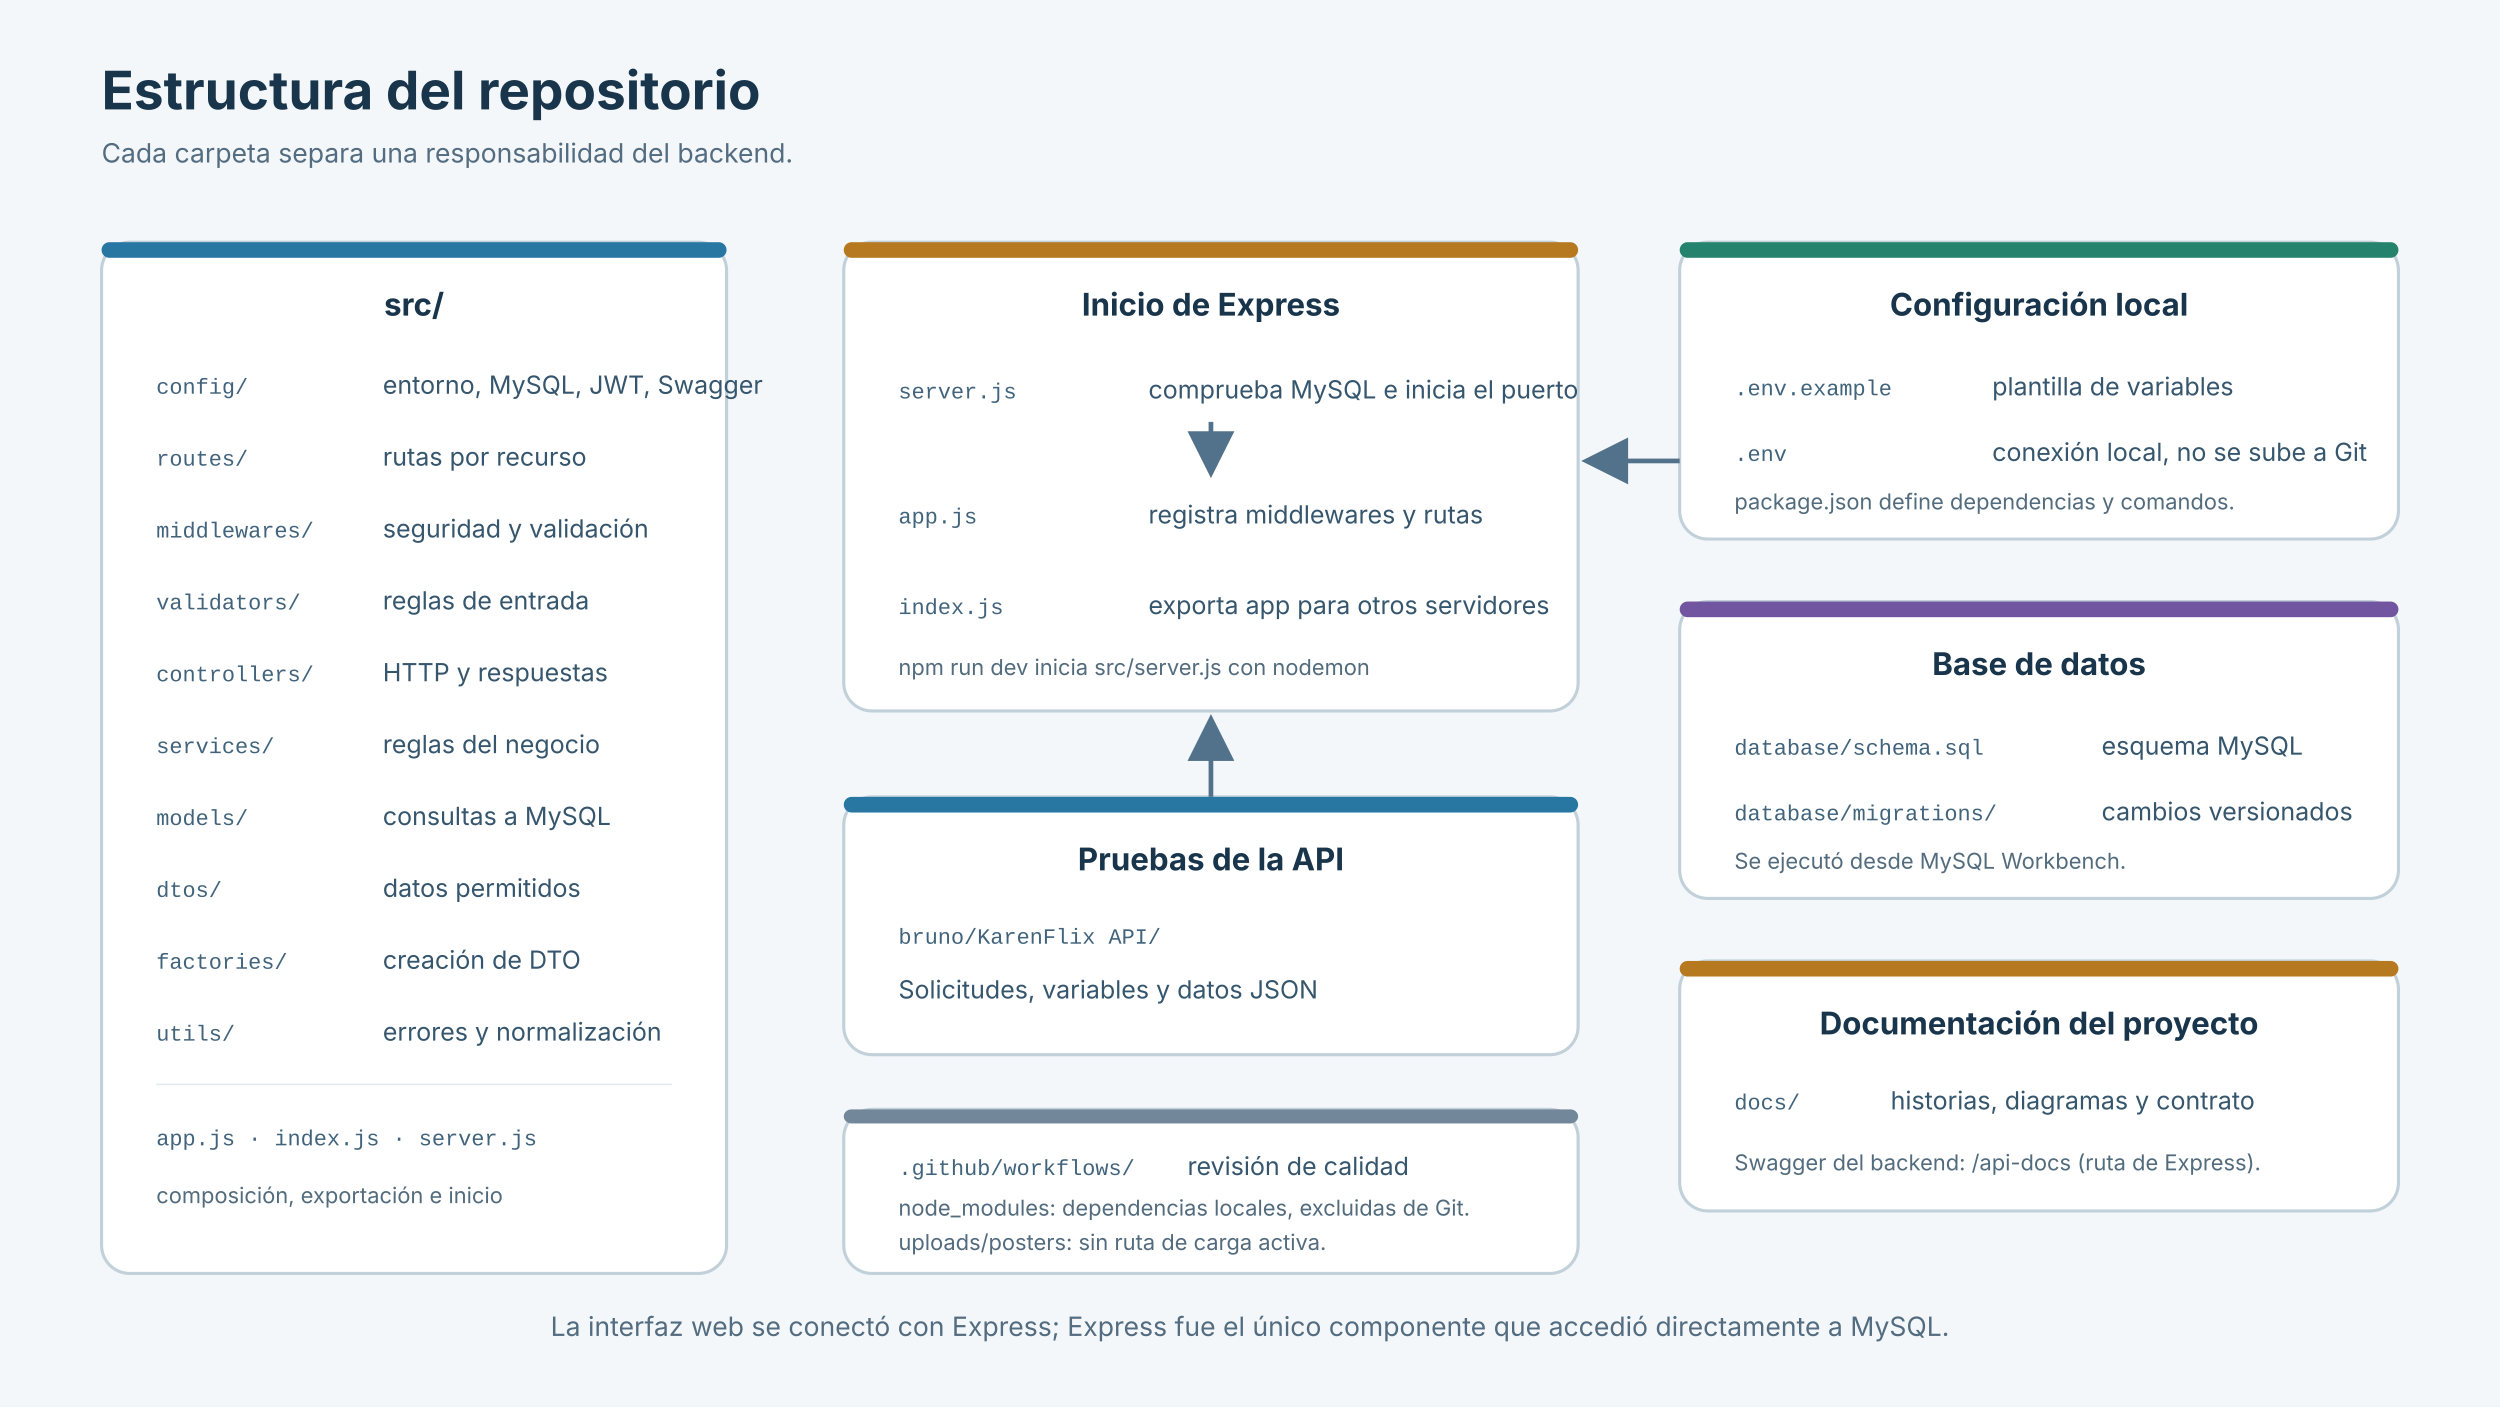
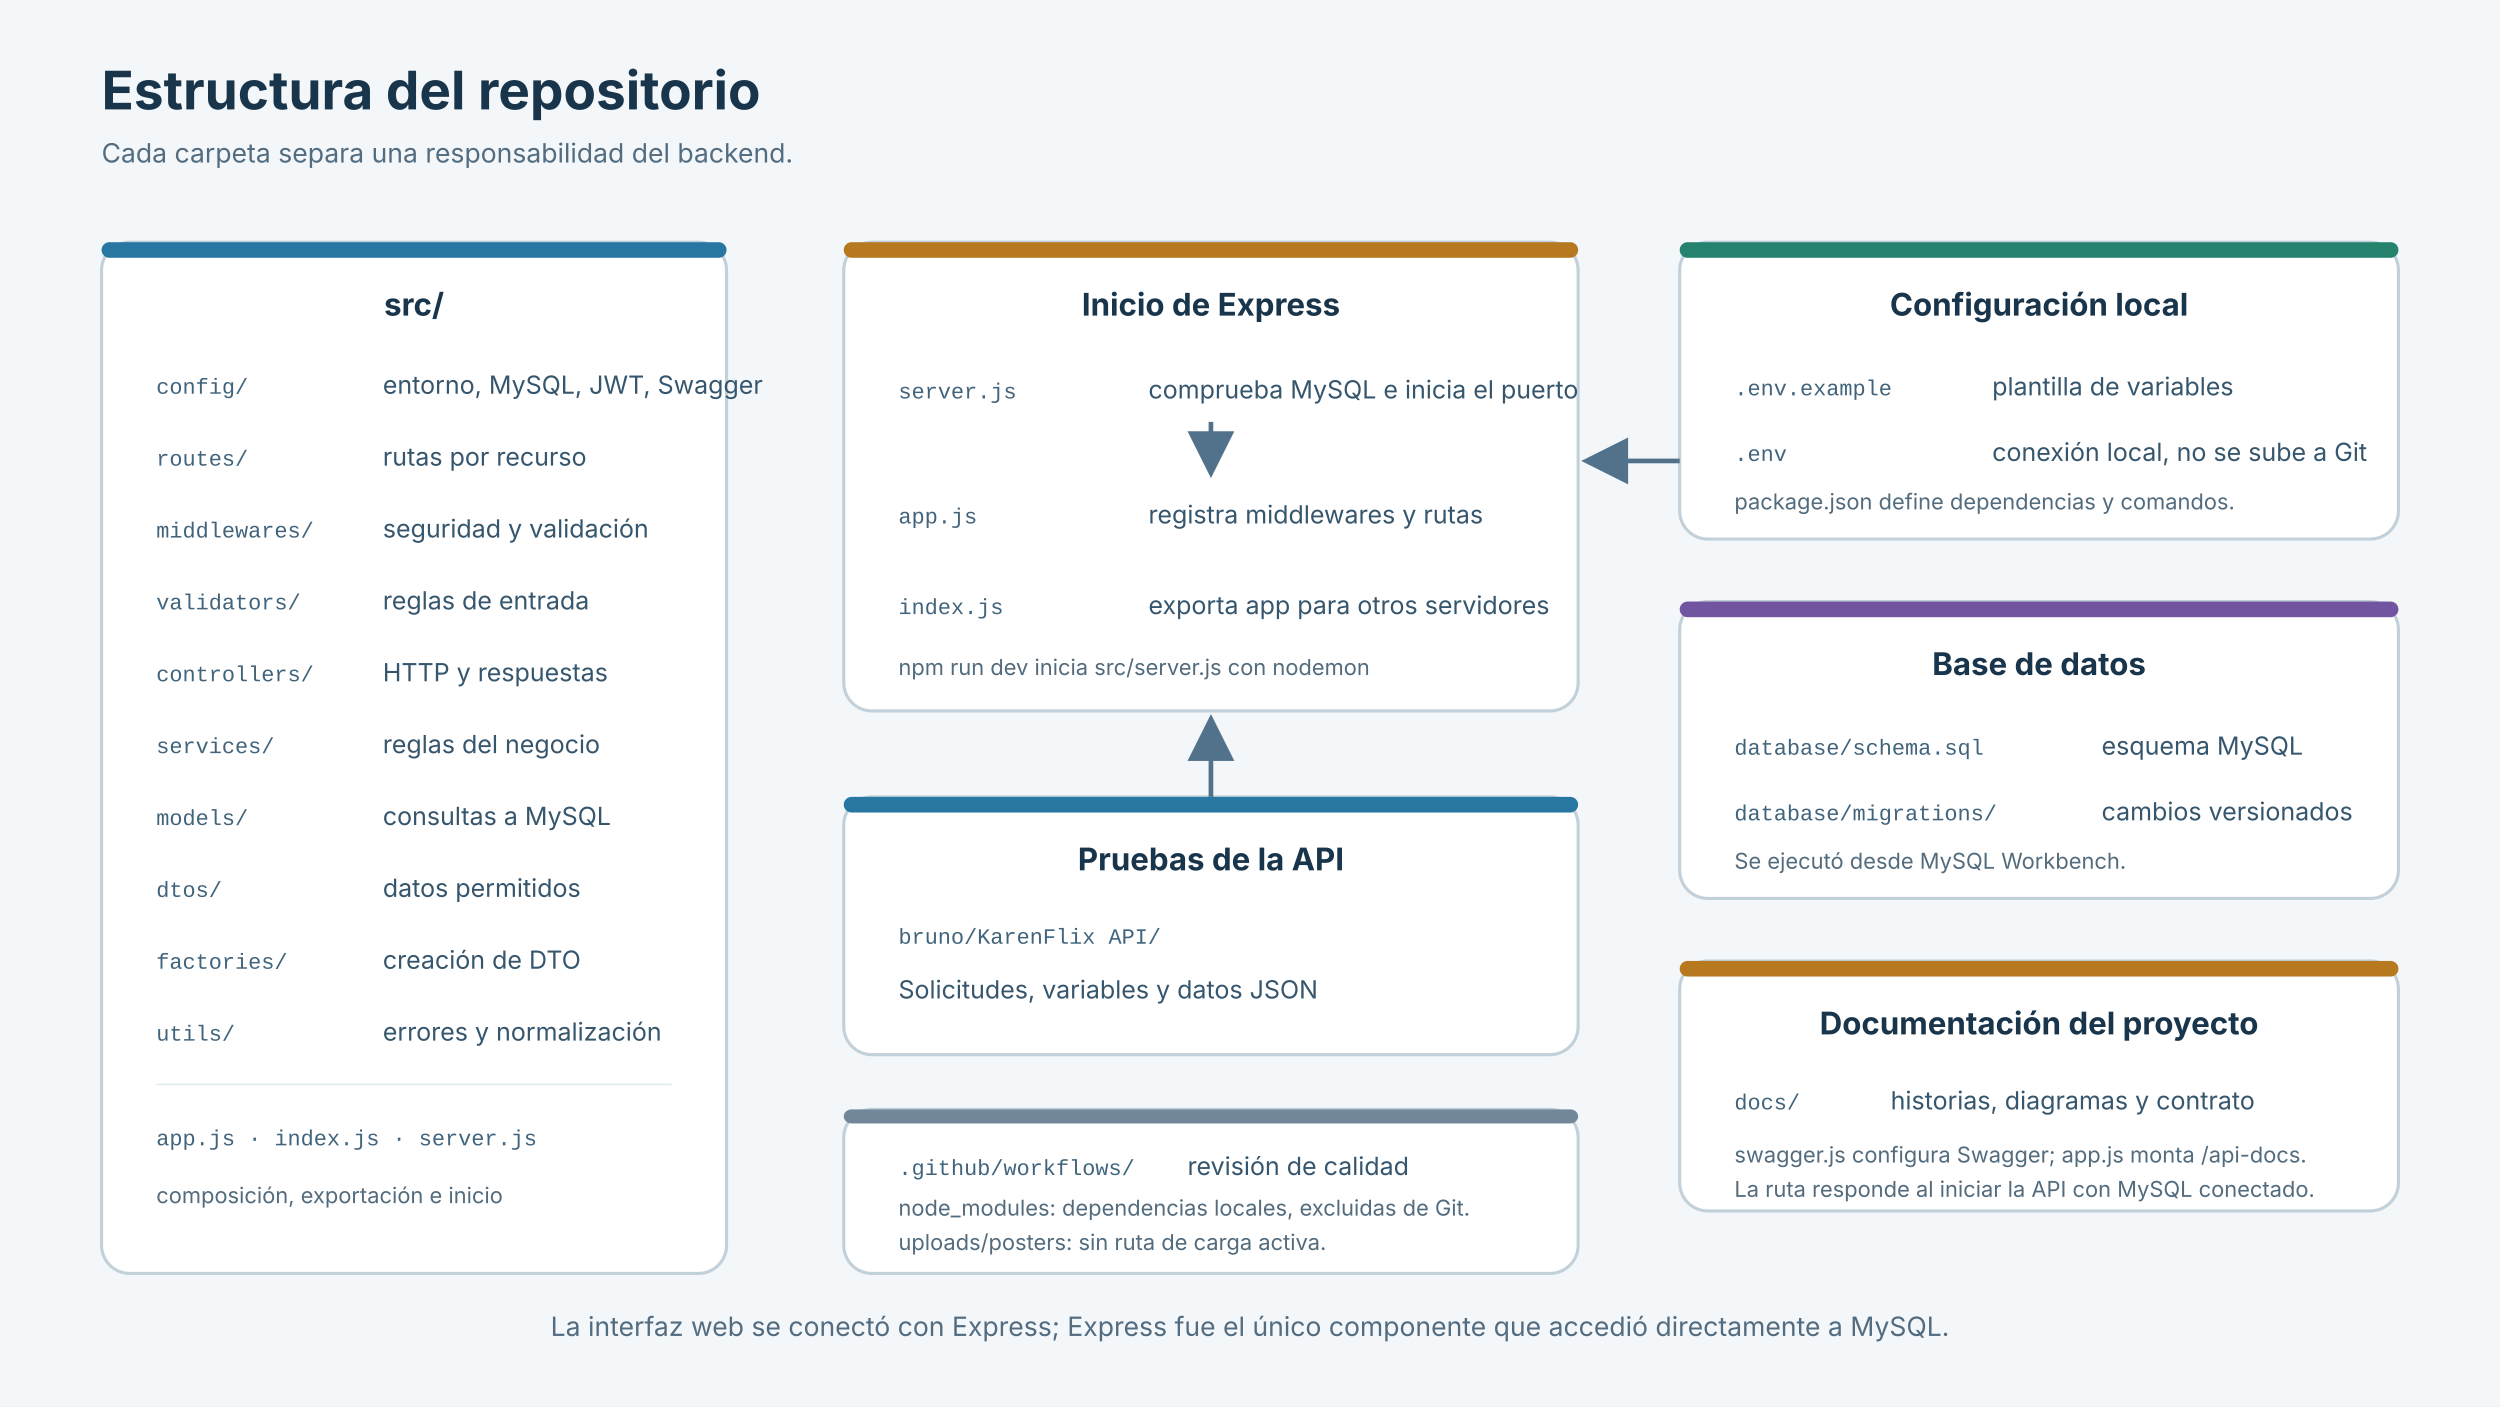
<svg xmlns="http://www.w3.org/2000/svg" width="1600" height="900" viewBox="0 0 1600 900" role="img" aria-labelledby="t d">
  <defs>
    <marker id="a" markerWidth="10" markerHeight="10" refX="8" refY="5" orient="auto">
      <path d="M0 0L10 5L0 10z" fill="#52718a" />
    </marker>
    <style>
    text{font-family:Inter,"Segoe UI",Arial,sans-serif;fill:#19354b}.title{font-size:34px;font-weight:700}.sub{font-size:17px;fill:#536c80}.head{font-size:20px;font-weight:700}.path{font:14px Consolas,"Courier New",monospace;fill:#41647c}.body{font-size:16px;fill:#36566d}.small{font-size:14px;fill:#526b7d}.card{fill:#fff;stroke:#c2d0da;stroke-width:2}.line{stroke:#52718a;stroke-width:3;fill:none;marker-end:url(#a)}
  </style>
  </defs>
  <rect width="1600" height="900" fill="#f3f7fa" />
  <text x="65" y="70" class="title">Estructura del repositorio</text>
  <text x="65" y="104" class="sub">Cada carpeta separa una responsabilidad del backend.</text>
  <rect x="65" y="155" width="400" height="660" rx="18" class="card" />
  <rect x="65" y="155" width="400" height="10" rx="5" fill="#2777a2" />
  <text x="265" y="202" text-anchor="middle" class="head">src/</text>
  <text x="100" y="252" class="path">config/</text>
  <text x="245" y="252" class="body">entorno, MySQL, JWT, Swagger</text>
  <text x="100" y="298" class="path">routes/</text>
  <text x="245" y="298" class="body">rutas por recurso</text>
  <text x="100" y="344" class="path">middlewares/</text>
  <text x="245" y="344" class="body">seguridad y validación</text>
  <text x="100" y="390" class="path">validators/</text>
  <text x="245" y="390" class="body">reglas de entrada</text>
  <text x="100" y="436" class="path">controllers/</text>
  <text x="245" y="436" class="body">HTTP y respuestas</text>
  <text x="100" y="482" class="path">services/</text>
  <text x="245" y="482" class="body">reglas del negocio</text>
  <text x="100" y="528" class="path">models/</text>
  <text x="245" y="528" class="body">consultas a MySQL</text>
  <text x="100" y="574" class="path">dtos/</text>
  <text x="245" y="574" class="body">datos permitidos</text>
  <text x="100" y="620" class="path">factories/</text>
  <text x="245" y="620" class="body">creación de DTO</text>
  <text x="100" y="666" class="path">utils/</text>
  <text x="245" y="666" class="body">errores y normalización</text>
  <line x1="100" y1="694" x2="430" y2="694" stroke="#e2e9ee" />
  <text x="100" y="733" class="path">app.js · index.js · server.js</text>
  <text x="100" y="770" class="small">composición, exportación e inicio</text>
  <rect x="540" y="155" width="470" height="300" rx="18" class="card" />
  <rect x="540" y="155" width="470" height="10" rx="5" fill="#b7791f" />
  <text x="775" y="202" text-anchor="middle" class="head">Inicio de Express</text>
  <text x="575" y="255" class="path">server.js</text>
  <text x="735" y="255" class="body">comprueba MySQL e inicia el puerto</text>
  <path d="M775 270 V300" class="line" />
  <text x="575" y="335" class="path">app.js</text>
  <text x="735" y="335" class="body">registra middlewares y rutas</text>
  <text x="575" y="393" class="path">index.js</text>
  <text x="735" y="393" class="body">exporta app para otros servidores</text>
  <text x="575" y="432" class="small">npm run dev inicia src/server.js con nodemon</text>
  <rect x="1075" y="155" width="460" height="190" rx="18" class="card" />
  <rect x="1075" y="155" width="460" height="10" rx="5" fill="#25836d" />
  <text x="1305" y="202" text-anchor="middle" class="head">Configuración local</text>
  <text x="1110" y="253" class="path">.env.example</text>
  <text x="1275" y="253" class="body">plantilla de variables</text>
  <text x="1110" y="295" class="path">.env</text>
  <text x="1275" y="295" class="body">conexión local, no se sube a Git</text>
  <text x="1110" y="326" class="small">package.json define dependencias y comandos.</text>
  <rect x="1075" y="385" width="460" height="190" rx="18" class="card" />
  <rect x="1075" y="385" width="460" height="10" rx="5" fill="#7255a0" />
  <text x="1305" y="432" text-anchor="middle" class="head">Base de datos</text>
  <text x="1110" y="483" class="path">database/schema.sql</text>
  <text x="1345" y="483" class="body">esquema MySQL</text>
  <text x="1110" y="525" class="path">database/migrations/</text>
  <text x="1345" y="525" class="body">cambios versionados</text>
  <text x="1110" y="556" class="small">Se ejecutó desde MySQL Workbench.</text>
  <rect x="540" y="510" width="470" height="165" rx="18" class="card" />
  <rect x="540" y="510" width="470" height="10" rx="5" fill="#2777a2" />
  <text x="775" y="557" text-anchor="middle" class="head">Pruebas de la API</text>
  <text x="575" y="604" class="path">bruno/KarenFlix API/</text>
  <text x="575" y="639" class="body">Solicitudes, variables y datos JSON</text>
  <rect x="540" y="710" width="470" height="105" rx="18" class="card" />
  <rect x="540" y="710" width="470" height="9" rx="5" fill="#72879a" />
  <text x="575" y="752" class="path">.github/workflows/</text>
  <text x="760" y="752" class="body">revisión de calidad</text>
  <text x="575" y="778" class="small">node_modules: dependencias locales, excluidas de Git.</text>
  <text x="575" y="800" class="small">uploads/posters: sin ruta de carga activa.</text>
  <rect x="1075" y="615" width="460" height="160" rx="18" class="card" />
  <rect x="1075" y="615" width="460" height="10" rx="5" fill="#b7791f" />
  <text x="1305" y="662" text-anchor="middle" class="head">Documentación del proyecto</text>
  <text x="1110" y="710" class="path">docs/</text>
  <text x="1210" y="710" class="body">historias, diagramas y contrato</text>
-   <text x="1110" y="749" class="small">Swagger del backend: /api-docs (ruta de Express).</text>
+   <text x="1110" y="744" class="small">swagger.js configura Swagger; app.js monta /api-docs.</text>
+   <text x="1110" y="766" class="small">La ruta responde al iniciar la API con MySQL conectado.</text>
  <path d="M1075 295 H1018" class="line" />
  <path d="M775 510 V463" class="line" />
  <text x="800" y="855" text-anchor="middle" class="sub">La interfaz web se conectó con Express; Express fue el único componente que accedió directamente a MySQL.</text>
</svg>
